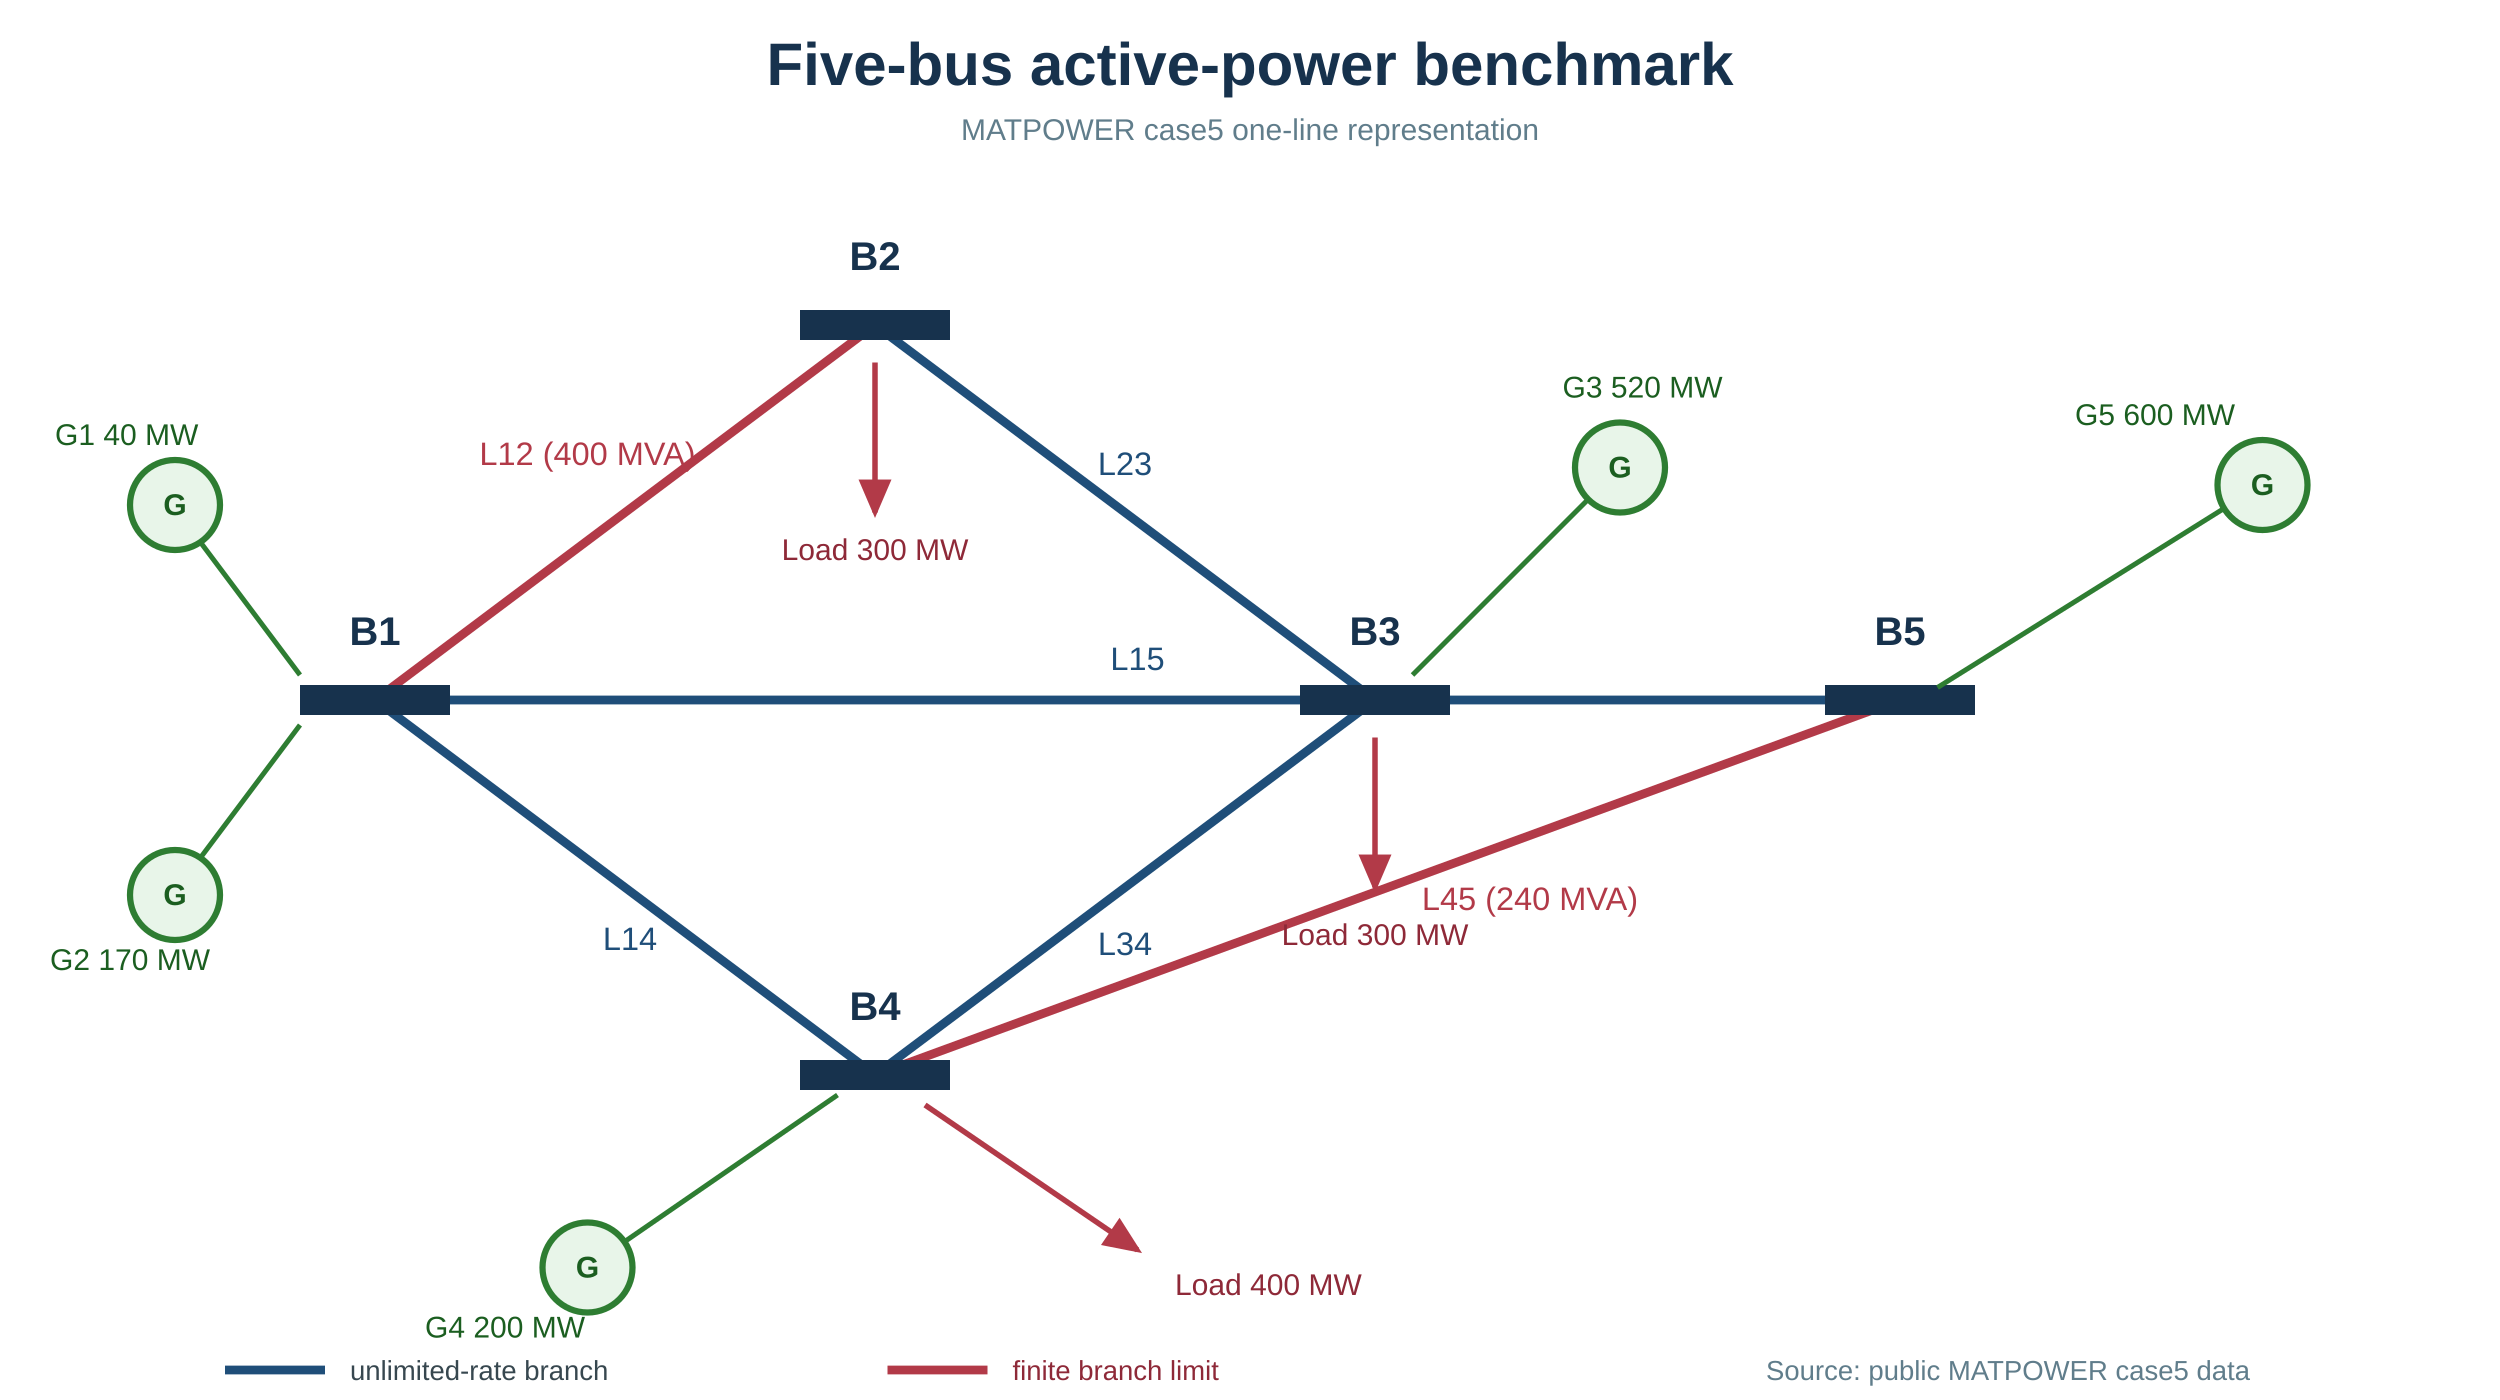
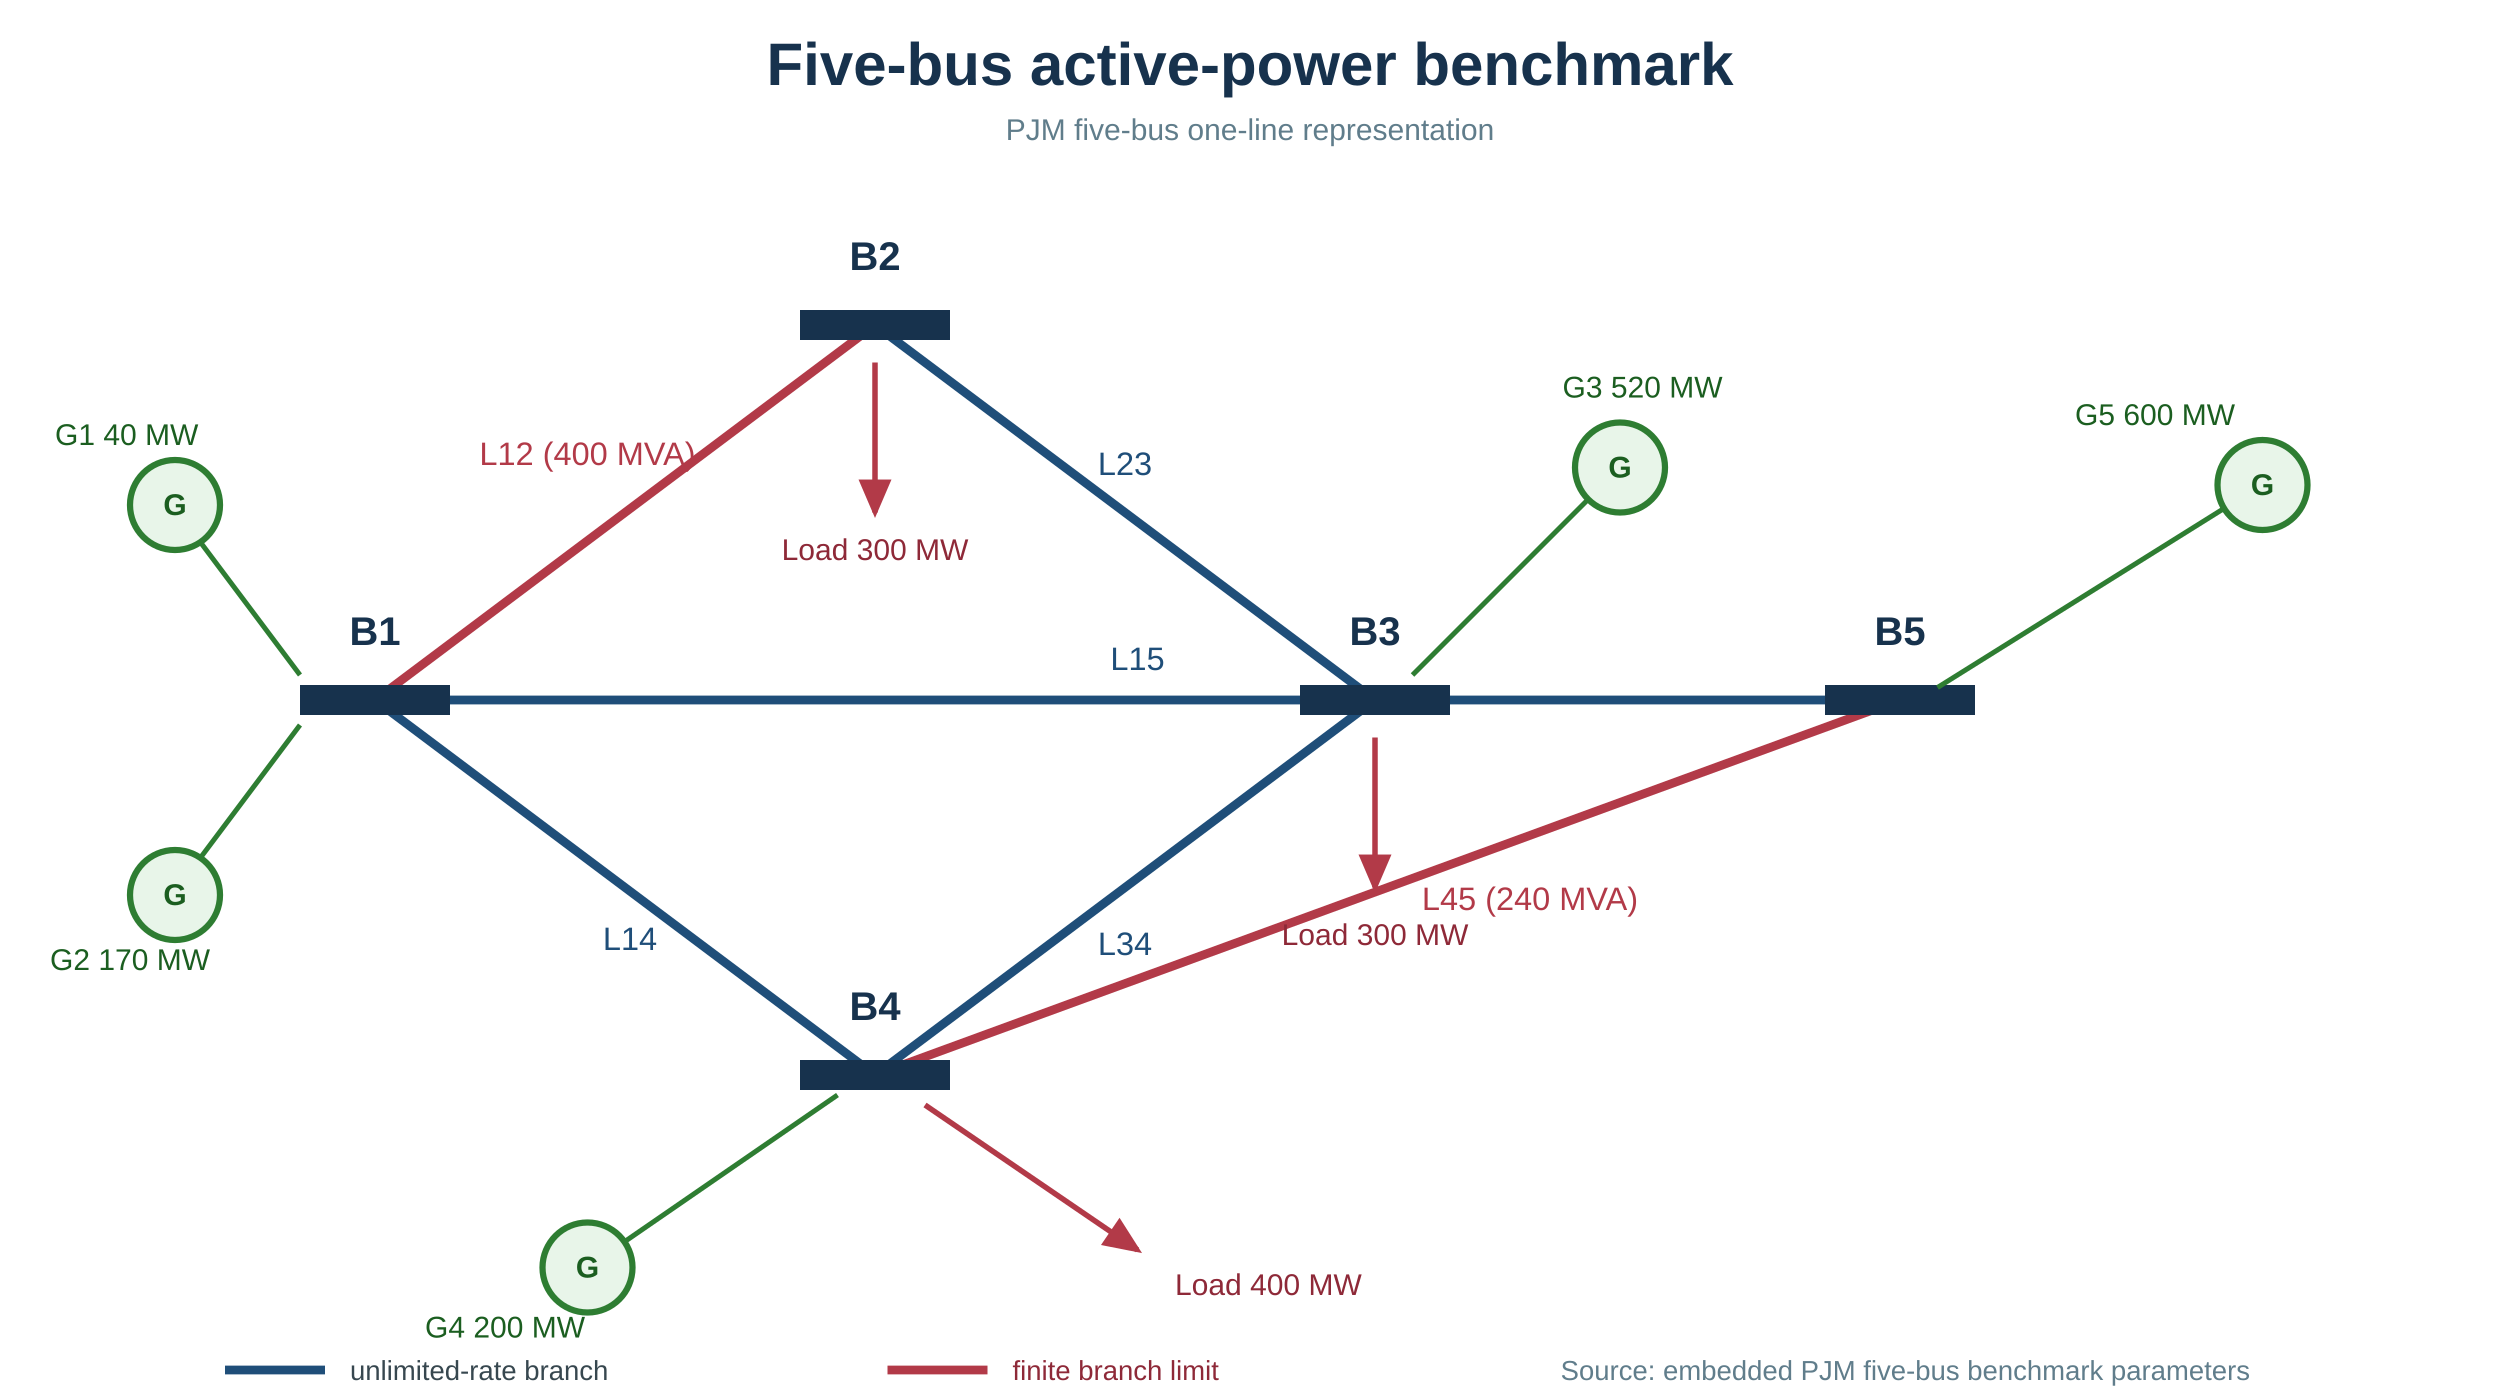
<svg xmlns="http://www.w3.org/2000/svg" width="1000" height="560" viewBox="0 0 1000 560" role="img" aria-labelledby="title desc">
  <defs>
    <marker id="load-arrow" markerWidth="8" markerHeight="8" refX="6" refY="3" orient="auto" markerUnits="strokeWidth">
      <path d="M0,0 L0,6 L7,3 z" fill="#b23a48" />
    </marker>
  </defs>
  <rect width="1000" height="560" fill="#ffffff" />
  <text x="500" y="34" text-anchor="middle" font-family="Arial, sans-serif" font-size="24" font-weight="700" fill="#17324d">Five-bus active-power benchmark</text>
-   <text x="500" y="56" text-anchor="middle" font-family="Arial, sans-serif" font-size="12" fill="#607d8b">MATPOWER case5 one-line representation</text>
+   <text x="500" y="56" text-anchor="middle" font-family="Arial, sans-serif" font-size="12" fill="#607d8b">PJM five-bus one-line representation</text>
  <g fill="none" stroke="#1f4e79" stroke-width="3.5" stroke-linecap="round">
    <path d="M150 280 L350 130" stroke="#b23a48" />
    <path d="M150 280 L350 430" />
    <path d="M150 280 L760 280" />
    <path d="M350 130 L550 280" />
    <path d="M550 280 L350 430" />
    <path d="M350 430 L760 280" stroke="#b23a48" />
  </g>
  <g font-family="Arial, sans-serif" font-size="13" text-anchor="middle">
    <text x="235" y="186" fill="#b23a48">L12 (400 MVA)</text>
    <text x="252" y="380" fill="#1f4e79">L14</text>
    <text x="455" y="268" fill="#1f4e79">L15</text>
    <text x="450" y="190" fill="#1f4e79">L23</text>
    <text x="450" y="382" fill="#1f4e79">L34</text>
    <text x="612" y="364" fill="#b23a48">L45 (240 MVA)</text>
  </g>
  <g stroke="#17324d" stroke-width="12" stroke-linecap="butt">
    <path d="M120 280 H180" />
    <path d="M320 130 H380" />
    <path d="M520 280 H580" />
    <path d="M320 430 H380" />
    <path d="M730 280 H790" />
  </g>
  <g font-family="Arial, sans-serif" font-size="16" font-weight="700" text-anchor="middle" fill="#17324d">
    <text x="150" y="258">B1</text>
    <text x="350" y="108">B2</text>
    <text x="550" y="258">B3</text>
    <text x="350" y="408">B4</text>
    <text x="760" y="258">B5</text>
  </g>
  <g fill="none" stroke="#2e7d32" stroke-width="2">
    <path d="M75 210 L120 270" />
    <path d="M75 350 L120 290" />
    <path d="M640 195 L565 270" />
    <path d="M245 500 L335 438" />
    <path d="M895 200 L775 275" />
  </g>
  <g fill="#e8f5e9" stroke="#2e7d32" stroke-width="2.5">
    <circle cx="70" cy="202" r="18" />
    <circle cx="70" cy="358" r="18" />
    <circle cx="648" cy="187" r="18" />
    <circle cx="235" cy="507" r="18" />
    <circle cx="905" cy="194" r="18" />
  </g>
  <g font-family="Arial, sans-serif" font-size="12" font-weight="700" text-anchor="middle" fill="#1b5e20">
    <text x="70" y="206">G</text>
    <text x="70" y="362">G</text>
    <text x="648" y="191">G</text>
    <text x="235" y="511">G</text>
    <text x="905" y="198">G</text>
  </g>
  <g font-family="Arial, sans-serif" font-size="12" fill="#1b5e20">
    <text x="22" y="178">G1 40 MW</text>
    <text x="20" y="388">G2 170 MW</text>
    <text x="625" y="159">G3 520 MW</text>
    <text x="170" y="535">G4 200 MW</text>
    <text x="830" y="170">G5 600 MW</text>
  </g>
  <g fill="none" stroke="#b23a48" stroke-width="2.2" marker-end="url(#load-arrow)">
    <path d="M350 145 V205" />
    <path d="M550 295 V355" />
    <path d="M370 442 L455 500" />
  </g>
  <g font-family="Arial, sans-serif" font-size="12" fill="#8e2938">
    <text x="350" y="224" text-anchor="middle">Load 300 MW</text>
    <text x="550" y="378" text-anchor="middle">Load 300 MW</text>
    <text x="470" y="518" text-anchor="start">Load 400 MW</text>
  </g>
  <g font-family="Arial, sans-serif" font-size="11">
    <path d="M90 548 H130" stroke="#1f4e79" stroke-width="3.5" />
    <text x="140" y="552" fill="#37474f">unlimited-rate branch</text>
    <path d="M355 548 H395" stroke="#b23a48" stroke-width="3.5" />
    <text x="405" y="552" fill="#8e2938">finite branch limit</text>
-     <text x="900" y="552" text-anchor="end" fill="#607d8b">Source: public MATPOWER case5 data</text>
+     <text x="900" y="552" text-anchor="end" fill="#607d8b">Source: embedded PJM five-bus benchmark parameters</text>
  </g>
</svg>
